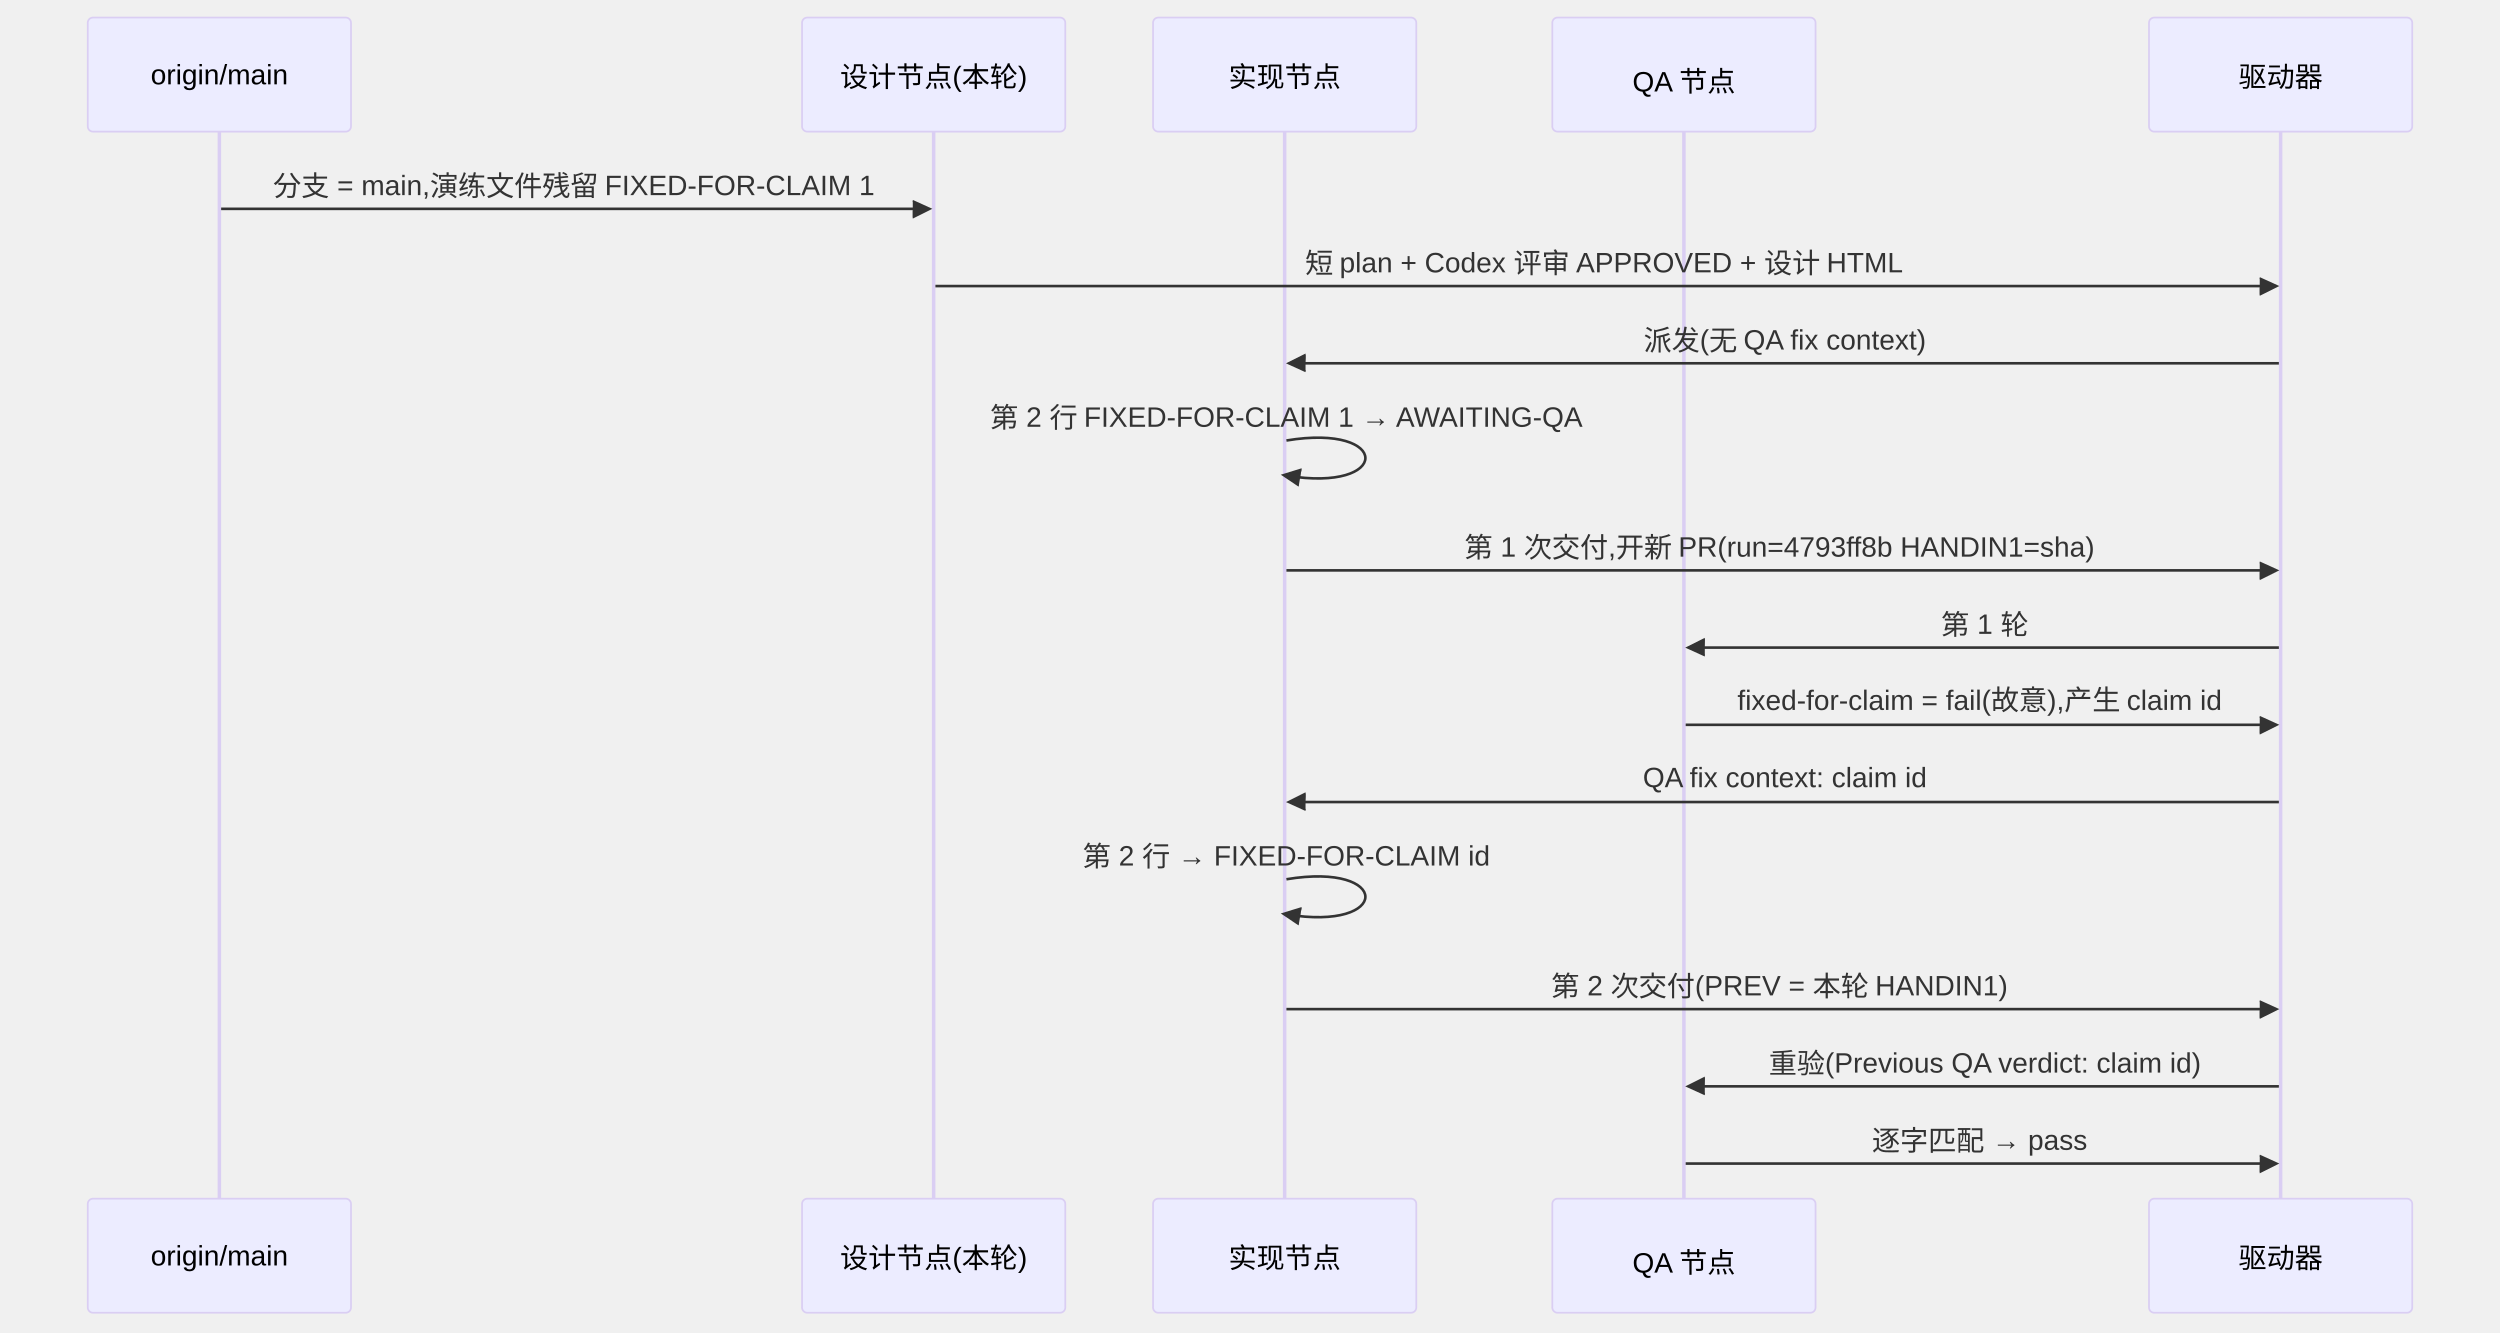
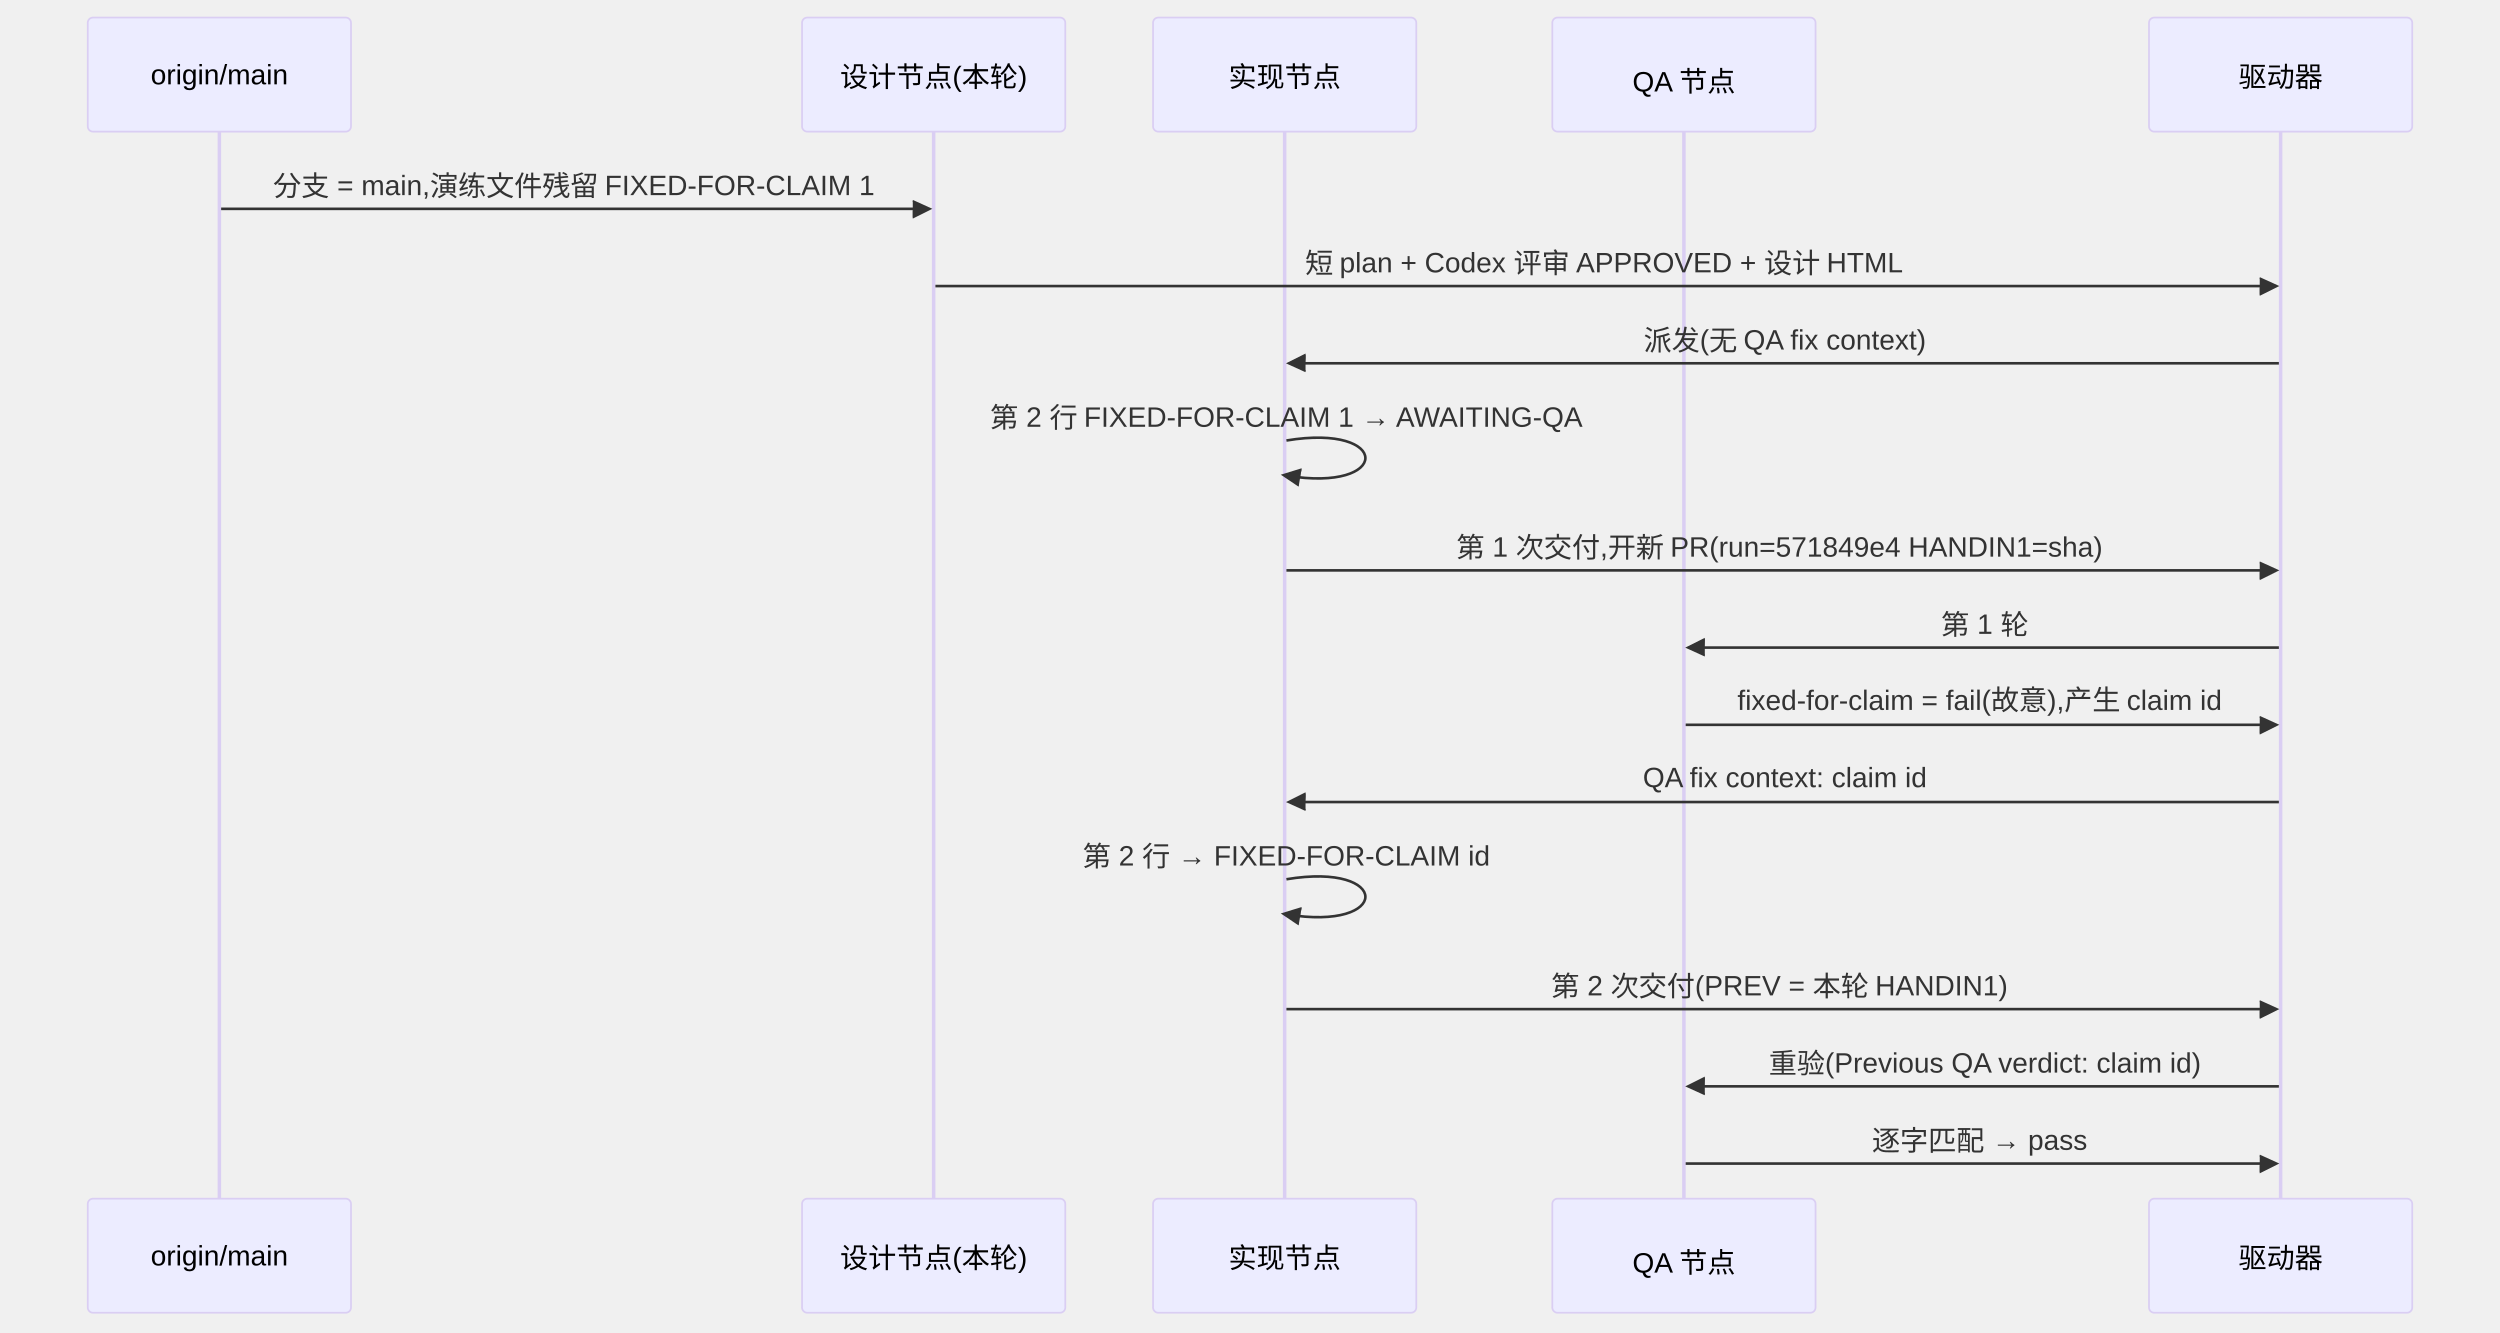
<svg xmlns="http://www.w3.org/2000/svg" id="FLY-3150-d1" width="100%" style="max-width: 1424.5px; background-color: white;" viewBox="-50 -10 1424.5 759" role="graphics-document document" aria-roledescription="sequence">
  <g>
    <rect x="1174.5" y="673" fill="#eaeaea" stroke="#666" width="150" height="65" name="D" rx="3" ry="3" class="actor actor-bottom" />
    <text x="1249.5" y="705.5" dominant-baseline="central" alignment-baseline="central" class="actor actor-box" style="text-anchor: middle; font-size: 16px; font-weight: 400;">
      <tspan x="1249.5" dy="0">驱动器</tspan>
    </text>
  </g>
  <g>
    <rect x="834.5" y="673" fill="#eaeaea" stroke="#666" width="150" height="65" name="Q" rx="3" ry="3" class="actor actor-bottom" />
    <text x="909.5" y="705.5" dominant-baseline="central" alignment-baseline="central" class="actor actor-box" style="text-anchor: middle; font-size: 16px; font-weight: 400;">
      <tspan x="909.5" dy="0">QA 节点</tspan>
    </text>
  </g>
  <g>
    <rect x="607" y="673" fill="#eaeaea" stroke="#666" width="150" height="65" name="I" rx="3" ry="3" class="actor actor-bottom" />
    <text x="682" y="705.5" dominant-baseline="central" alignment-baseline="central" class="actor actor-box" style="text-anchor: middle; font-size: 16px; font-weight: 400;">
      <tspan x="682" dy="0">实现节点</tspan>
    </text>
  </g>
  <g>
    <rect x="407" y="673" fill="#eaeaea" stroke="#666" width="150" height="65" name="S" rx="3" ry="3" class="actor actor-bottom" />
    <text x="482" y="705.5" dominant-baseline="central" alignment-baseline="central" class="actor actor-box" style="text-anchor: middle; font-size: 16px; font-weight: 400;">
      <tspan x="482" dy="0">设计节点(本轮)</tspan>
    </text>
  </g>
  <g>
    <rect x="0" y="673" fill="#eaeaea" stroke="#666" width="150" height="65" name="M" rx="3" ry="3" class="actor actor-bottom" />
    <text x="75" y="705.5" dominant-baseline="central" alignment-baseline="central" class="actor actor-box" style="text-anchor: middle; font-size: 16px; font-weight: 400;">
      <tspan x="75" dy="0">origin/main</tspan>
    </text>
  </g>
  <g>
    <line id="actor4" x1="1249.5" y1="65" x2="1249.5" y2="673" class="actor-line 200" stroke-width="0.5px" stroke="#999" name="D" />
    <g id="root-4">
      <rect x="1174.5" y="0" fill="#eaeaea" stroke="#666" width="150" height="65" name="D" rx="3" ry="3" class="actor actor-top" />
      <text x="1249.5" y="32.5" dominant-baseline="central" alignment-baseline="central" class="actor actor-box" style="text-anchor: middle; font-size: 16px; font-weight: 400;">
        <tspan x="1249.5" dy="0">驱动器</tspan>
      </text>
    </g>
  </g>
  <g>
    <line id="actor3" x1="909.5" y1="65" x2="909.5" y2="673" class="actor-line 200" stroke-width="0.5px" stroke="#999" name="Q" />
    <g id="root-3">
      <rect x="834.5" y="0" fill="#eaeaea" stroke="#666" width="150" height="65" name="Q" rx="3" ry="3" class="actor actor-top" />
      <text x="909.5" y="32.5" dominant-baseline="central" alignment-baseline="central" class="actor actor-box" style="text-anchor: middle; font-size: 16px; font-weight: 400;">
        <tspan x="909.5" dy="0">QA 节点</tspan>
      </text>
    </g>
  </g>
  <g>
    <line id="actor2" x1="682" y1="65" x2="682" y2="673" class="actor-line 200" stroke-width="0.5px" stroke="#999" name="I" />
    <g id="root-2">
      <rect x="607" y="0" fill="#eaeaea" stroke="#666" width="150" height="65" name="I" rx="3" ry="3" class="actor actor-top" />
      <text x="682" y="32.5" dominant-baseline="central" alignment-baseline="central" class="actor actor-box" style="text-anchor: middle; font-size: 16px; font-weight: 400;">
        <tspan x="682" dy="0">实现节点</tspan>
      </text>
    </g>
  </g>
  <g>
    <line id="actor1" x1="482" y1="65" x2="482" y2="673" class="actor-line 200" stroke-width="0.5px" stroke="#999" name="S" />
    <g id="root-1">
      <rect x="407" y="0" fill="#eaeaea" stroke="#666" width="150" height="65" name="S" rx="3" ry="3" class="actor actor-top" />
      <text x="482" y="32.5" dominant-baseline="central" alignment-baseline="central" class="actor actor-box" style="text-anchor: middle; font-size: 16px; font-weight: 400;">
        <tspan x="482" dy="0">设计节点(本轮)</tspan>
      </text>
    </g>
  </g>
  <g>
    <line id="actor0" x1="75" y1="65" x2="75" y2="673" class="actor-line 200" stroke-width="0.5px" stroke="#999" name="M" />
    <g id="root-0">
      <rect x="0" y="0" fill="#eaeaea" stroke="#666" width="150" height="65" name="M" rx="3" ry="3" class="actor actor-top" />
      <text x="75" y="32.5" dominant-baseline="central" alignment-baseline="central" class="actor actor-box" style="text-anchor: middle; font-size: 16px; font-weight: 400;">
        <tspan x="75" dy="0">origin/main</tspan>
      </text>
    </g>
  </g>
  <style>#FLY-3150-d1{font-family:"trebuchet ms",verdana,arial,sans-serif;font-size:16px;fill:#333;}@keyframes edge-animation-frame{from{stroke-dashoffset:0;}}@keyframes dash{to{stroke-dashoffset:0;}}#FLY-3150-d1 .edge-animation-slow{stroke-dasharray:9,5!important;stroke-dashoffset:900;animation:dash 50s linear infinite;stroke-linecap:round;}#FLY-3150-d1 .edge-animation-fast{stroke-dasharray:9,5!important;stroke-dashoffset:900;animation:dash 20s linear infinite;stroke-linecap:round;}#FLY-3150-d1 .error-icon{fill:#552222;}#FLY-3150-d1 .error-text{fill:#552222;stroke:#552222;}#FLY-3150-d1 .edge-thickness-normal{stroke-width:1px;}#FLY-3150-d1 .edge-thickness-thick{stroke-width:3.5px;}#FLY-3150-d1 .edge-pattern-solid{stroke-dasharray:0;}#FLY-3150-d1 .edge-thickness-invisible{stroke-width:0;fill:none;}#FLY-3150-d1 .edge-pattern-dashed{stroke-dasharray:3;}#FLY-3150-d1 .edge-pattern-dotted{stroke-dasharray:2;}#FLY-3150-d1 .marker{fill:#333333;stroke:#333333;}#FLY-3150-d1 .marker.cross{stroke:#333333;}#FLY-3150-d1 svg{font-family:"trebuchet ms",verdana,arial,sans-serif;font-size:16px;}#FLY-3150-d1 p{margin:0;}#FLY-3150-d1 .actor{stroke:hsl(259.626, 59.777%, 87.902%);fill:#ECECFF;}#FLY-3150-d1 text.actor&gt;tspan{fill:black;stroke:none;}#FLY-3150-d1 .actor-line{stroke:hsl(259.626, 59.777%, 87.902%);}#FLY-3150-d1 .innerArc{stroke-width:1.5;stroke-dasharray:none;}#FLY-3150-d1 .messageLine0{stroke-width:1.5;stroke-dasharray:none;stroke:#333;}#FLY-3150-d1 .messageLine1{stroke-width:1.5;stroke-dasharray:2,2;stroke:#333;}#FLY-3150-d1 #arrowhead path{fill:#333;stroke:#333;}#FLY-3150-d1 .sequenceNumber{fill:white;}#FLY-3150-d1 #sequencenumber{fill:#333;}#FLY-3150-d1 #crosshead path{fill:#333;stroke:#333;}#FLY-3150-d1 .messageText{fill:#333;stroke:none;}#FLY-3150-d1 .labelBox{stroke:hsl(259.626, 59.777%, 87.902%);fill:#ECECFF;}#FLY-3150-d1 .labelText,#FLY-3150-d1 .labelText&gt;tspan{fill:black;stroke:none;}#FLY-3150-d1 .loopText,#FLY-3150-d1 .loopText&gt;tspan{fill:black;stroke:none;}#FLY-3150-d1 .loopLine{stroke-width:2px;stroke-dasharray:2,2;stroke:hsl(259.626, 59.777%, 87.902%);fill:hsl(259.626, 59.777%, 87.902%);}#FLY-3150-d1 .note{stroke:#aaaa33;fill:#fff5ad;}#FLY-3150-d1 .noteText,#FLY-3150-d1 .noteText&gt;tspan{fill:black;stroke:none;}#FLY-3150-d1 .activation0{fill:#f4f4f4;stroke:#666;}#FLY-3150-d1 .activation1{fill:#f4f4f4;stroke:#666;}#FLY-3150-d1 .activation2{fill:#f4f4f4;stroke:#666;}#FLY-3150-d1 .actorPopupMenu{position:absolute;}#FLY-3150-d1 .actorPopupMenuPanel{position:absolute;fill:#ECECFF;box-shadow:0px 8px 16px 0px rgba(0,0,0,0.2);filter:drop-shadow(3px 5px 2px rgb(0 0 0 / 0.4));}#FLY-3150-d1 .actor-man line{stroke:hsl(259.626, 59.777%, 87.902%);fill:#ECECFF;}#FLY-3150-d1 .actor-man circle,#FLY-3150-d1 line{stroke:hsl(259.626, 59.777%, 87.902%);fill:#ECECFF;stroke-width:2px;}#FLY-3150-d1 :root{--mermaid-font-family:"trebuchet ms",verdana,arial,sans-serif;}</style>
  <g />
  <defs>
    <symbol id="computer" width="24" height="24">
      <path transform="scale(.5)" d="M2 2v13h20v-13h-20zm18 11h-16v-9h16v9zm-10.228 6l.466-1h3.524l.467 1h-4.457zm14.228 3h-24l2-6h2.104l-1.33 4h18.45l-1.297-4h2.073l2 6zm-5-10h-14v-7h14v7z" />
    </symbol>
  </defs>
  <defs>
    <symbol id="database" fill-rule="evenodd" clip-rule="evenodd">
      <path transform="scale(.5)" d="M12.258.001l.256.004.255.005.253.008.251.01.249.012.247.015.246.016.242.019.241.02.239.023.236.024.233.027.231.028.229.031.225.032.223.034.22.036.217.038.214.04.211.041.208.043.205.045.201.046.198.048.194.05.191.051.187.053.183.054.18.056.175.057.172.059.168.06.163.061.16.063.155.064.15.066.074.033.073.033.071.034.07.034.069.035.068.035.067.035.066.035.064.036.064.036.062.036.06.036.06.037.058.037.058.037.055.038.055.038.053.038.052.038.051.039.05.039.048.039.047.039.045.04.044.04.043.04.041.04.04.041.039.041.037.041.036.041.034.041.033.042.032.042.03.042.029.042.027.042.026.043.024.043.023.043.021.043.02.043.018.044.017.043.015.044.013.044.012.044.011.045.009.044.007.045.006.045.004.045.002.045.001.045v17l-.001.045-.002.045-.004.045-.006.045-.007.045-.009.044-.011.045-.012.044-.013.044-.015.044-.017.043-.018.044-.02.043-.021.043-.023.043-.024.043-.026.043-.027.042-.029.042-.03.042-.032.042-.033.042-.034.041-.036.041-.037.041-.039.041-.04.041-.041.04-.043.04-.044.04-.045.04-.047.039-.048.039-.05.039-.051.039-.052.038-.053.038-.055.038-.055.038-.058.037-.058.037-.06.037-.06.036-.062.036-.064.036-.064.036-.066.035-.067.035-.068.035-.069.035-.07.034-.071.034-.073.033-.074.033-.15.066-.155.064-.16.063-.163.061-.168.06-.172.059-.175.057-.18.056-.183.054-.187.053-.191.051-.194.05-.198.048-.201.046-.205.045-.208.043-.211.041-.214.04-.217.038-.22.036-.223.034-.225.032-.229.031-.231.028-.233.027-.236.024-.239.023-.241.02-.242.019-.246.016-.247.015-.249.012-.251.01-.253.008-.255.005-.256.004-.258.001-.258-.001-.256-.004-.255-.005-.253-.008-.251-.01-.249-.012-.247-.015-.245-.016-.243-.019-.241-.02-.238-.023-.236-.024-.234-.027-.231-.028-.228-.031-.226-.032-.223-.034-.22-.036-.217-.038-.214-.04-.211-.041-.208-.043-.204-.045-.201-.046-.198-.048-.195-.05-.19-.051-.187-.053-.184-.054-.179-.056-.176-.057-.172-.059-.167-.06-.164-.061-.159-.063-.155-.064-.151-.066-.074-.033-.072-.033-.072-.034-.07-.034-.069-.035-.068-.035-.067-.035-.066-.035-.064-.036-.063-.036-.062-.036-.061-.036-.06-.037-.058-.037-.057-.037-.056-.038-.055-.038-.053-.038-.052-.038-.051-.039-.049-.039-.049-.039-.046-.039-.046-.04-.044-.04-.043-.04-.041-.04-.04-.041-.039-.041-.037-.041-.036-.041-.034-.041-.033-.042-.032-.042-.03-.042-.029-.042-.027-.042-.026-.043-.024-.043-.023-.043-.021-.043-.02-.043-.018-.044-.017-.043-.015-.044-.013-.044-.012-.044-.011-.045-.009-.044-.007-.045-.006-.045-.004-.045-.002-.045-.001-.045v-17l.001-.045.002-.045.004-.045.006-.045.007-.045.009-.044.011-.045.012-.044.013-.044.015-.044.017-.043.018-.044.02-.043.021-.043.023-.043.024-.043.026-.043.027-.042.029-.042.03-.042.032-.042.033-.042.034-.041.036-.041.037-.041.039-.041.04-.041.041-.04.043-.04.044-.04.046-.04.046-.039.049-.039.049-.039.051-.039.052-.038.053-.038.055-.038.056-.038.057-.037.058-.037.06-.037.061-.036.062-.036.063-.036.064-.036.066-.035.067-.035.068-.035.069-.035.07-.034.072-.034.072-.033.074-.033.151-.066.155-.064.159-.063.164-.061.167-.06.172-.059.176-.057.179-.056.184-.054.187-.053.19-.051.195-.05.198-.048.201-.046.204-.045.208-.043.211-.041.214-.04.217-.038.22-.036.223-.034.226-.032.228-.031.231-.028.234-.027.236-.024.238-.023.241-.02.243-.019.245-.016.247-.015.249-.012.251-.01.253-.008.255-.005.256-.004.258-.001.258.001zm-9.258 20.499v.01l.001.021.003.021.004.022.005.021.006.022.007.022.009.023.01.022.011.023.012.023.013.023.015.023.016.024.017.023.018.024.019.024.021.024.022.025.023.024.024.025.052.049.056.05.061.051.066.051.07.051.075.051.079.052.084.052.088.052.092.052.097.052.102.051.105.052.11.052.114.051.119.051.123.051.127.05.131.05.135.05.139.048.144.049.147.047.152.047.155.047.16.045.163.045.167.043.171.043.176.041.178.041.183.039.187.039.19.037.194.035.197.035.202.033.204.031.209.03.212.029.216.027.219.025.222.024.226.021.23.02.233.018.236.016.24.015.243.012.246.01.249.008.253.005.256.004.259.001.26-.001.257-.004.254-.005.25-.008.247-.011.244-.012.241-.014.237-.016.233-.018.231-.021.226-.021.224-.024.22-.026.216-.027.212-.028.21-.031.205-.031.202-.034.198-.034.194-.036.191-.037.187-.039.183-.04.179-.04.175-.042.172-.043.168-.044.163-.045.16-.046.155-.046.152-.047.148-.048.143-.049.139-.049.136-.05.131-.05.126-.05.123-.051.118-.052.114-.051.11-.052.106-.052.101-.052.096-.052.092-.052.088-.053.083-.051.079-.052.074-.052.07-.051.065-.051.06-.051.056-.05.051-.05.023-.024.023-.025.021-.024.02-.024.019-.024.018-.024.017-.024.015-.023.014-.024.013-.023.012-.023.01-.023.01-.022.008-.022.006-.022.006-.022.004-.022.004-.021.001-.021.001-.021v-4.127l-.077.055-.08.053-.083.054-.085.053-.087.052-.09.052-.093.051-.095.05-.097.05-.1.049-.102.049-.105.048-.106.047-.109.047-.111.046-.114.045-.115.045-.118.044-.12.043-.122.042-.124.042-.126.041-.128.04-.13.04-.132.038-.134.038-.135.037-.138.037-.139.035-.142.035-.143.034-.144.033-.147.032-.148.031-.15.03-.151.03-.153.029-.154.027-.156.027-.158.026-.159.025-.161.024-.162.023-.163.022-.165.021-.166.02-.167.019-.169.018-.169.017-.171.016-.173.015-.173.014-.175.013-.175.012-.177.011-.178.01-.179.008-.179.008-.181.006-.182.005-.182.004-.184.003-.184.002h-.37l-.184-.002-.184-.003-.182-.004-.182-.005-.181-.006-.179-.008-.179-.008-.178-.01-.176-.011-.176-.012-.175-.013-.173-.014-.172-.015-.171-.016-.17-.017-.169-.018-.167-.019-.166-.02-.165-.021-.163-.022-.162-.023-.161-.024-.159-.025-.157-.026-.156-.027-.155-.027-.153-.029-.151-.03-.15-.03-.148-.031-.146-.032-.145-.033-.143-.034-.141-.035-.14-.035-.137-.037-.136-.037-.134-.038-.132-.038-.13-.04-.128-.04-.126-.041-.124-.042-.122-.042-.12-.044-.117-.043-.116-.045-.113-.045-.112-.046-.109-.047-.106-.047-.105-.048-.102-.049-.1-.049-.097-.05-.095-.05-.093-.052-.09-.051-.087-.052-.085-.053-.083-.054-.08-.054-.077-.054v4.127zm0-5.654v.011l.001.021.003.021.004.021.005.022.006.022.007.022.009.022.01.022.011.023.012.023.013.023.015.024.016.023.017.024.018.024.019.024.021.024.022.024.023.025.024.024.052.05.056.05.061.05.066.051.07.051.075.052.079.051.084.052.088.052.092.052.097.052.102.052.105.052.11.051.114.051.119.052.123.05.127.051.131.05.135.049.139.049.144.048.147.048.152.047.155.046.16.045.163.045.167.044.171.042.176.042.178.04.183.04.187.038.19.037.194.036.197.034.202.033.204.032.209.03.212.028.216.027.219.025.222.024.226.022.23.02.233.018.236.016.24.014.243.012.246.01.249.008.253.006.256.003.259.001.26-.001.257-.003.254-.006.25-.008.247-.01.244-.012.241-.015.237-.016.233-.018.231-.02.226-.022.224-.024.22-.025.216-.027.212-.029.21-.03.205-.032.202-.033.198-.035.194-.036.191-.037.187-.039.183-.039.179-.041.175-.042.172-.043.168-.044.163-.045.16-.045.155-.047.152-.047.148-.048.143-.048.139-.05.136-.049.131-.05.126-.051.123-.051.118-.051.114-.052.11-.052.106-.052.101-.052.096-.052.092-.052.088-.052.083-.052.079-.052.074-.051.07-.052.065-.051.06-.05.056-.051.051-.049.023-.025.023-.024.021-.025.02-.024.019-.024.018-.024.017-.024.015-.023.014-.023.013-.024.012-.022.01-.023.01-.023.008-.022.006-.022.006-.022.004-.021.004-.022.001-.021.001-.021v-4.139l-.077.054-.08.054-.083.054-.085.052-.087.053-.09.051-.093.051-.095.051-.097.05-.1.049-.102.049-.105.048-.106.047-.109.047-.111.046-.114.045-.115.044-.118.044-.12.044-.122.042-.124.042-.126.041-.128.04-.13.039-.132.039-.134.038-.135.037-.138.036-.139.036-.142.035-.143.033-.144.033-.147.033-.148.031-.15.03-.151.03-.153.028-.154.028-.156.027-.158.026-.159.025-.161.024-.162.023-.163.022-.165.021-.166.02-.167.019-.169.018-.169.017-.171.016-.173.015-.173.014-.175.013-.175.012-.177.011-.178.009-.179.009-.179.007-.181.007-.182.005-.182.004-.184.003-.184.002h-.37l-.184-.002-.184-.003-.182-.004-.182-.005-.181-.007-.179-.007-.179-.009-.178-.009-.176-.011-.176-.012-.175-.013-.173-.014-.172-.015-.171-.016-.17-.017-.169-.018-.167-.019-.166-.02-.165-.021-.163-.022-.162-.023-.161-.024-.159-.025-.157-.026-.156-.027-.155-.028-.153-.028-.151-.03-.15-.03-.148-.031-.146-.033-.145-.033-.143-.033-.141-.035-.14-.036-.137-.036-.136-.037-.134-.038-.132-.039-.13-.039-.128-.04-.126-.041-.124-.042-.122-.043-.12-.043-.117-.044-.116-.044-.113-.046-.112-.046-.109-.046-.106-.047-.105-.048-.102-.049-.1-.049-.097-.05-.095-.051-.093-.051-.09-.051-.087-.053-.085-.052-.083-.054-.08-.054-.077-.054v4.139zm0-5.666v.011l.001.02.003.022.004.021.005.022.006.021.007.022.009.023.01.022.011.023.012.023.013.023.015.023.016.024.017.024.018.023.019.024.021.025.022.024.023.024.024.025.052.05.056.05.061.05.066.051.07.051.075.052.079.051.084.052.088.052.092.052.097.052.102.052.105.051.11.052.114.051.119.051.123.051.127.05.131.05.135.05.139.049.144.048.147.048.152.047.155.046.16.045.163.045.167.043.171.043.176.042.178.04.183.04.187.038.19.037.194.036.197.034.202.033.204.032.209.03.212.028.216.027.219.025.222.024.226.021.23.02.233.018.236.017.24.014.243.012.246.01.249.008.253.006.256.003.259.001.26-.001.257-.003.254-.006.25-.008.247-.01.244-.013.241-.014.237-.016.233-.018.231-.02.226-.022.224-.024.22-.025.216-.027.212-.029.21-.03.205-.032.202-.033.198-.035.194-.036.191-.037.187-.039.183-.039.179-.041.175-.042.172-.043.168-.044.163-.045.16-.045.155-.047.152-.047.148-.048.143-.049.139-.049.136-.049.131-.051.126-.05.123-.051.118-.052.114-.051.11-.052.106-.052.101-.052.096-.052.092-.052.088-.052.083-.052.079-.052.074-.052.07-.051.065-.051.06-.051.056-.05.051-.049.023-.025.023-.025.021-.024.02-.024.019-.024.018-.024.017-.024.015-.023.014-.024.013-.023.012-.023.01-.022.01-.023.008-.022.006-.022.006-.022.004-.022.004-.021.001-.021.001-.021v-4.153l-.077.054-.08.054-.083.053-.085.053-.087.053-.09.051-.093.051-.095.051-.097.05-.1.049-.102.048-.105.048-.106.048-.109.046-.111.046-.114.046-.115.044-.118.044-.12.043-.122.043-.124.042-.126.041-.128.04-.13.039-.132.039-.134.038-.135.037-.138.036-.139.036-.142.034-.143.034-.144.033-.147.032-.148.032-.15.03-.151.03-.153.028-.154.028-.156.027-.158.026-.159.024-.161.024-.162.023-.163.023-.165.021-.166.02-.167.019-.169.018-.169.017-.171.016-.173.015-.173.014-.175.013-.175.012-.177.01-.178.01-.179.009-.179.007-.181.006-.182.006-.182.004-.184.003-.184.001-.185.001-.185-.001-.184-.001-.184-.003-.182-.004-.182-.006-.181-.006-.179-.007-.179-.009-.178-.01-.176-.01-.176-.012-.175-.013-.173-.014-.172-.015-.171-.016-.17-.017-.169-.018-.167-.019-.166-.02-.165-.021-.163-.023-.162-.023-.161-.024-.159-.024-.157-.026-.156-.027-.155-.028-.153-.028-.151-.03-.15-.03-.148-.032-.146-.032-.145-.033-.143-.034-.141-.034-.14-.036-.137-.036-.136-.037-.134-.038-.132-.039-.13-.039-.128-.041-.126-.041-.124-.041-.122-.043-.12-.043-.117-.044-.116-.044-.113-.046-.112-.046-.109-.046-.106-.048-.105-.048-.102-.048-.1-.05-.097-.049-.095-.051-.093-.051-.09-.052-.087-.052-.085-.053-.083-.053-.08-.054-.077-.054v4.153zm8.74-8.179l-.257.004-.254.005-.25.008-.247.011-.244.012-.241.014-.237.016-.233.018-.231.021-.226.022-.224.023-.22.026-.216.027-.212.028-.21.031-.205.032-.202.033-.198.034-.194.036-.191.038-.187.038-.183.04-.179.041-.175.042-.172.043-.168.043-.163.045-.16.046-.155.046-.152.048-.148.048-.143.048-.139.049-.136.05-.131.05-.126.051-.123.051-.118.051-.114.052-.11.052-.106.052-.101.052-.096.052-.092.052-.088.052-.083.052-.079.052-.074.051-.07.052-.065.051-.06.05-.056.05-.051.05-.023.025-.023.024-.021.024-.02.025-.019.024-.018.024-.017.023-.015.024-.014.023-.013.023-.012.023-.01.023-.01.022-.008.022-.006.023-.006.021-.004.022-.004.021-.001.021-.001.021.001.021.001.021.004.021.004.022.006.021.006.023.008.022.01.022.01.023.012.023.013.023.014.023.015.024.017.023.018.024.019.024.02.025.021.024.023.024.023.025.051.05.056.05.06.05.065.051.07.052.074.051.079.052.083.052.088.052.092.052.096.052.101.052.106.052.11.052.114.052.118.051.123.051.126.051.131.05.136.05.139.049.143.048.148.048.152.048.155.046.16.046.163.045.168.043.172.043.175.042.179.041.183.04.187.038.191.038.194.036.198.034.202.033.205.032.21.031.212.028.216.027.22.026.224.023.226.022.231.021.233.018.237.016.241.014.244.012.247.011.25.008.254.005.257.004.26.001.26-.001.257-.004.254-.005.25-.008.247-.011.244-.012.241-.014.237-.016.233-.018.231-.021.226-.022.224-.023.22-.026.216-.027.212-.028.21-.031.205-.032.202-.033.198-.034.194-.036.191-.038.187-.038.183-.04.179-.041.175-.042.172-.043.168-.043.163-.045.16-.046.155-.046.152-.048.148-.048.143-.048.139-.049.136-.05.131-.05.126-.051.123-.051.118-.051.114-.052.11-.052.106-.052.101-.052.096-.052.092-.052.088-.052.083-.052.079-.052.074-.051.07-.052.065-.051.06-.05.056-.05.051-.05.023-.025.023-.024.021-.024.02-.025.019-.024.018-.024.017-.023.015-.024.014-.023.013-.023.012-.023.01-.023.01-.022.008-.022.006-.023.006-.021.004-.022.004-.021.001-.021.001-.021-.001-.021-.001-.021-.004-.021-.004-.022-.006-.021-.006-.023-.008-.022-.01-.022-.01-.023-.012-.023-.013-.023-.014-.023-.015-.024-.017-.023-.018-.024-.019-.024-.02-.025-.021-.024-.023-.024-.023-.025-.051-.05-.056-.05-.06-.05-.065-.051-.07-.052-.074-.051-.079-.052-.083-.052-.088-.052-.092-.052-.096-.052-.101-.052-.106-.052-.11-.052-.114-.052-.118-.051-.123-.051-.126-.051-.131-.05-.136-.05-.139-.049-.143-.048-.148-.048-.152-.048-.155-.046-.16-.046-.163-.045-.168-.043-.172-.043-.175-.042-.179-.041-.183-.04-.187-.038-.191-.038-.194-.036-.198-.034-.202-.033-.205-.032-.21-.031-.212-.028-.216-.027-.22-.026-.224-.023-.226-.022-.231-.021-.233-.018-.237-.016-.241-.014-.244-.012-.247-.011-.25-.008-.254-.005-.257-.004-.26-.001-.26.001z" />
    </symbol>
  </defs>
  <defs>
    <symbol id="clock" width="24" height="24">
      <path transform="scale(.5)" d="M12 2c5.514 0 10 4.486 10 10s-4.486 10-10 10-10-4.486-10-10 4.486-10 10-10zm0-2c-6.627 0-12 5.373-12 12s5.373 12 12 12 12-5.373 12-12-5.373-12-12-12zm5.848 12.459c.202.038.202.333.001.372-1.907.361-6.045 1.111-6.547 1.111-.719 0-1.301-.582-1.301-1.301 0-.512.77-5.447 1.125-7.445.034-.192.312-.181.343.014l.985 6.238 5.394 1.011z" />
    </symbol>
  </defs>
  <defs>
    <marker id="arrowhead" refX="7.9" refY="5" markerUnits="userSpaceOnUse" markerWidth="12" markerHeight="12" orient="auto-start-reverse">
      <path d="M -1 0 L 10 5 L 0 10 z" />
    </marker>
  </defs>
  <defs>
    <marker id="crosshead" markerWidth="15" markerHeight="8" orient="auto" refX="4" refY="4.5">
      <path fill="none" stroke="#000000" stroke-width="1pt" d="M 1,2 L 6,7 M 6,2 L 1,7" style="stroke-dasharray: 0, 0;" />
    </marker>
  </defs>
  <defs>
    <marker id="filled-head" refX="15.5" refY="7" markerWidth="20" markerHeight="28" orient="auto">
      <path d="M 18,7 L9,13 L14,7 L9,1 Z" />
    </marker>
  </defs>
  <defs>
    <marker id="sequencenumber" refX="15" refY="15" markerWidth="60" markerHeight="40" orient="auto">
      <circle cx="15" cy="15" r="6" />
    </marker>
  </defs>
  <text x="277" y="80" text-anchor="middle" dominant-baseline="middle" alignment-baseline="middle" class="messageText" dy="1em" style="font-size: 16px; font-weight: 400;">分支 = main,演练文件残留 FIXED-FOR-CLAIM 1</text>
  <line x1="76" y1="109" x2="478" y2="109" class="messageLine0" stroke-width="2" stroke="none" marker-end="url(#arrowhead)" style="fill: none;" />
  <text x="864" y="124" text-anchor="middle" dominant-baseline="middle" alignment-baseline="middle" class="messageText" dy="1em" style="font-size: 16px; font-weight: 400;">短 plan + Codex 评审 APPROVED + 设计 HTML</text>
  <line x1="483" y1="153" x2="1245.5" y2="153" class="messageLine0" stroke-width="2" stroke="none" marker-end="url(#arrowhead)" style="fill: none;" />
  <text x="967" y="168" text-anchor="middle" dominant-baseline="middle" alignment-baseline="middle" class="messageText" dy="1em" style="font-size: 16px; font-weight: 400;">派发(无 QA fix context)</text>
  <line x1="1248.5" y1="197" x2="686" y2="197" class="messageLine0" stroke-width="2" stroke="none" marker-end="url(#arrowhead)" style="fill: none;" />
  <text x="683" y="212" text-anchor="middle" dominant-baseline="middle" alignment-baseline="middle" class="messageText" dy="1em" style="font-size: 16px; font-weight: 400;">第 2 行 FIXED-FOR-CLAIM 1 → AWAITING-QA</text>
  <path d="M 683,241 C 743,231 743,271 683,261" class="messageLine0" stroke-width="2" stroke="none" marker-end="url(#arrowhead)" style="fill: none;" />
-   <text x="964" y="286" text-anchor="middle" dominant-baseline="middle" alignment-baseline="middle" class="messageText" dy="1em" style="font-size: 16px; font-weight: 400;">第 1 次交付,开新 PR(run=4793ff8b HANDIN1=sha)</text>
+   <text x="964" y="286" text-anchor="middle" dominant-baseline="middle" alignment-baseline="middle" class="messageText" dy="1em" style="font-size: 16px; font-weight: 400;">第 1 次交付,开新 PR(run=571849e4 HANDIN1=sha)</text>
  <line x1="683" y1="315" x2="1245.5" y2="315" class="messageLine0" stroke-width="2" stroke="none" marker-end="url(#arrowhead)" style="fill: none;" />
  <text x="1081" y="330" text-anchor="middle" dominant-baseline="middle" alignment-baseline="middle" class="messageText" dy="1em" style="font-size: 16px; font-weight: 400;">第 1 轮</text>
  <line x1="1248.5" y1="359" x2="913.5" y2="359" class="messageLine0" stroke-width="2" stroke="none" marker-end="url(#arrowhead)" style="fill: none;" />
  <text x="1078" y="374" text-anchor="middle" dominant-baseline="middle" alignment-baseline="middle" class="messageText" dy="1em" style="font-size: 16px; font-weight: 400;">fixed-for-claim = fail(故意),产生 claim id</text>
  <line x1="910.5" y1="403" x2="1245.5" y2="403" class="messageLine0" stroke-width="2" stroke="none" marker-end="url(#arrowhead)" style="fill: none;" />
  <text x="967" y="418" text-anchor="middle" dominant-baseline="middle" alignment-baseline="middle" class="messageText" dy="1em" style="font-size: 16px; font-weight: 400;">QA fix context: claim id</text>
  <line x1="1248.5" y1="447" x2="686" y2="447" class="messageLine0" stroke-width="2" stroke="none" marker-end="url(#arrowhead)" style="fill: none;" />
  <text x="683" y="462" text-anchor="middle" dominant-baseline="middle" alignment-baseline="middle" class="messageText" dy="1em" style="font-size: 16px; font-weight: 400;">第 2 行 → FIXED-FOR-CLAIM id</text>
  <path d="M 683,491 C 743,481 743,521 683,511" class="messageLine0" stroke-width="2" stroke="none" marker-end="url(#arrowhead)" style="fill: none;" />
  <text x="964" y="536" text-anchor="middle" dominant-baseline="middle" alignment-baseline="middle" class="messageText" dy="1em" style="font-size: 16px; font-weight: 400;">第 2 次交付(PREV = 本轮 HANDIN1)</text>
  <line x1="683" y1="565" x2="1245.5" y2="565" class="messageLine0" stroke-width="2" stroke="none" marker-end="url(#arrowhead)" style="fill: none;" />
  <text x="1081" y="580" text-anchor="middle" dominant-baseline="middle" alignment-baseline="middle" class="messageText" dy="1em" style="font-size: 16px; font-weight: 400;">重验(Previous QA verdict: claim id)</text>
  <line x1="1248.5" y1="609" x2="913.5" y2="609" class="messageLine0" stroke-width="2" stroke="none" marker-end="url(#arrowhead)" style="fill: none;" />
  <text x="1078" y="624" text-anchor="middle" dominant-baseline="middle" alignment-baseline="middle" class="messageText" dy="1em" style="font-size: 16px; font-weight: 400;">逐字匹配 → pass</text>
  <line x1="910.5" y1="653" x2="1245.5" y2="653" class="messageLine0" stroke-width="2" stroke="none" marker-end="url(#arrowhead)" style="fill: none;" />
</svg>
